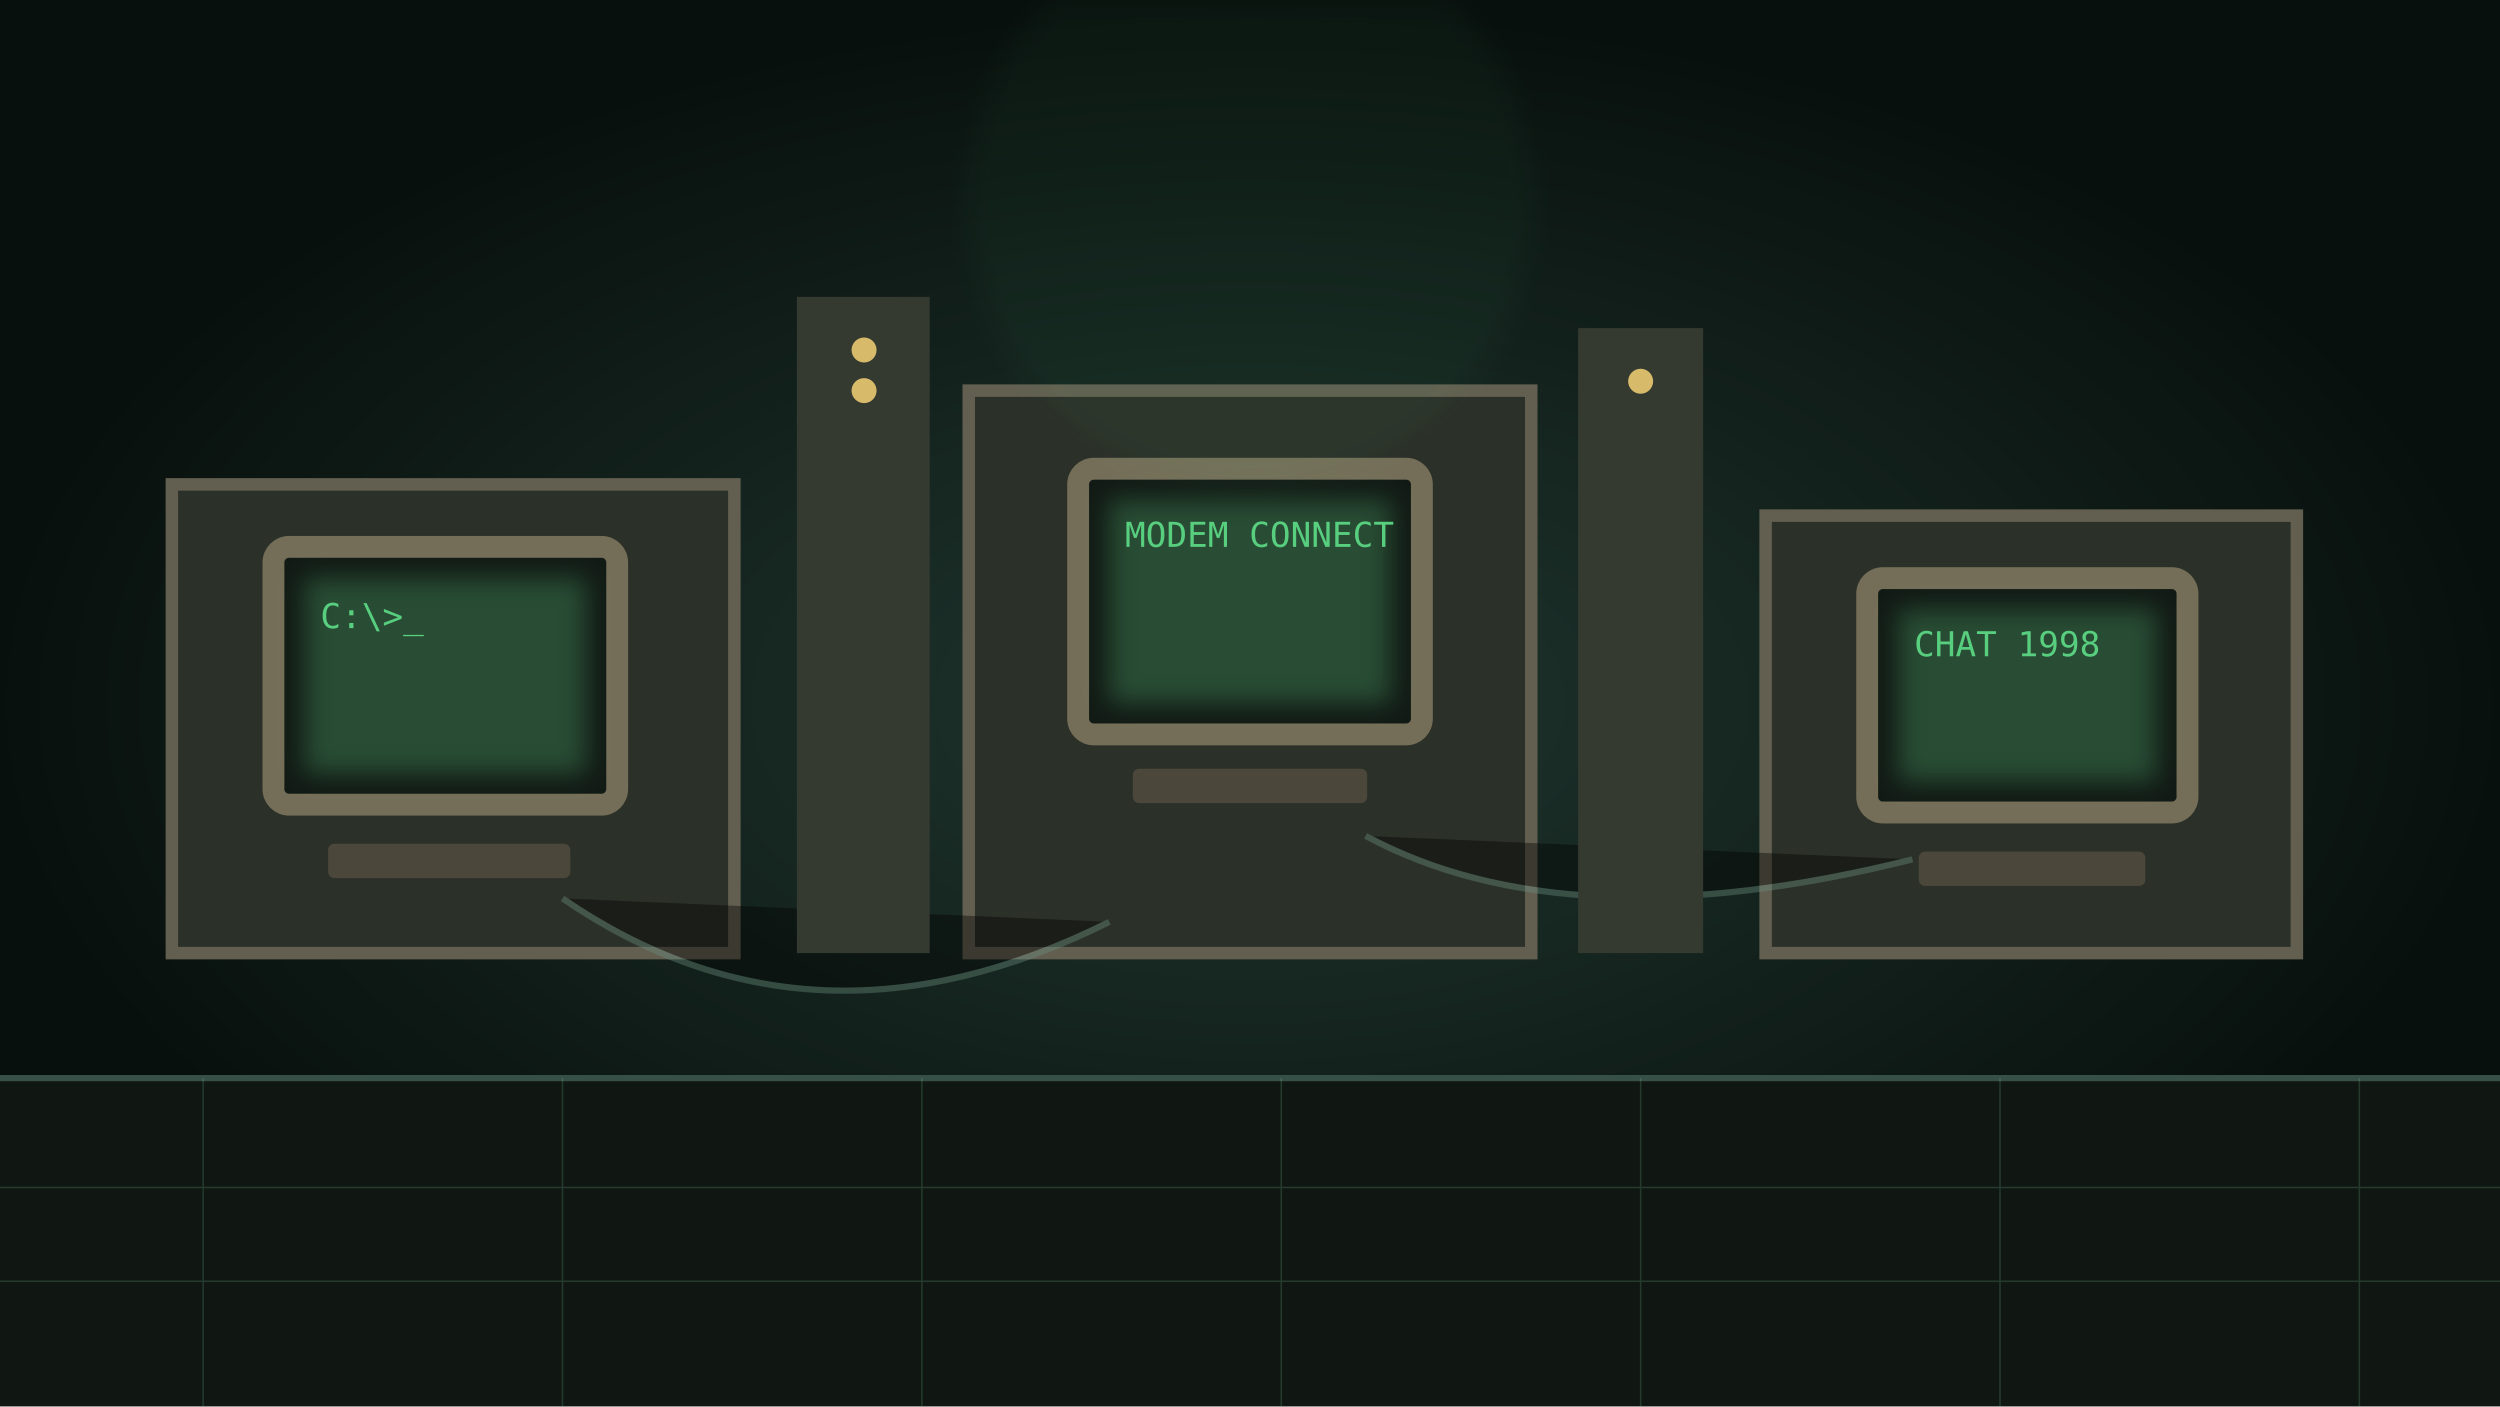
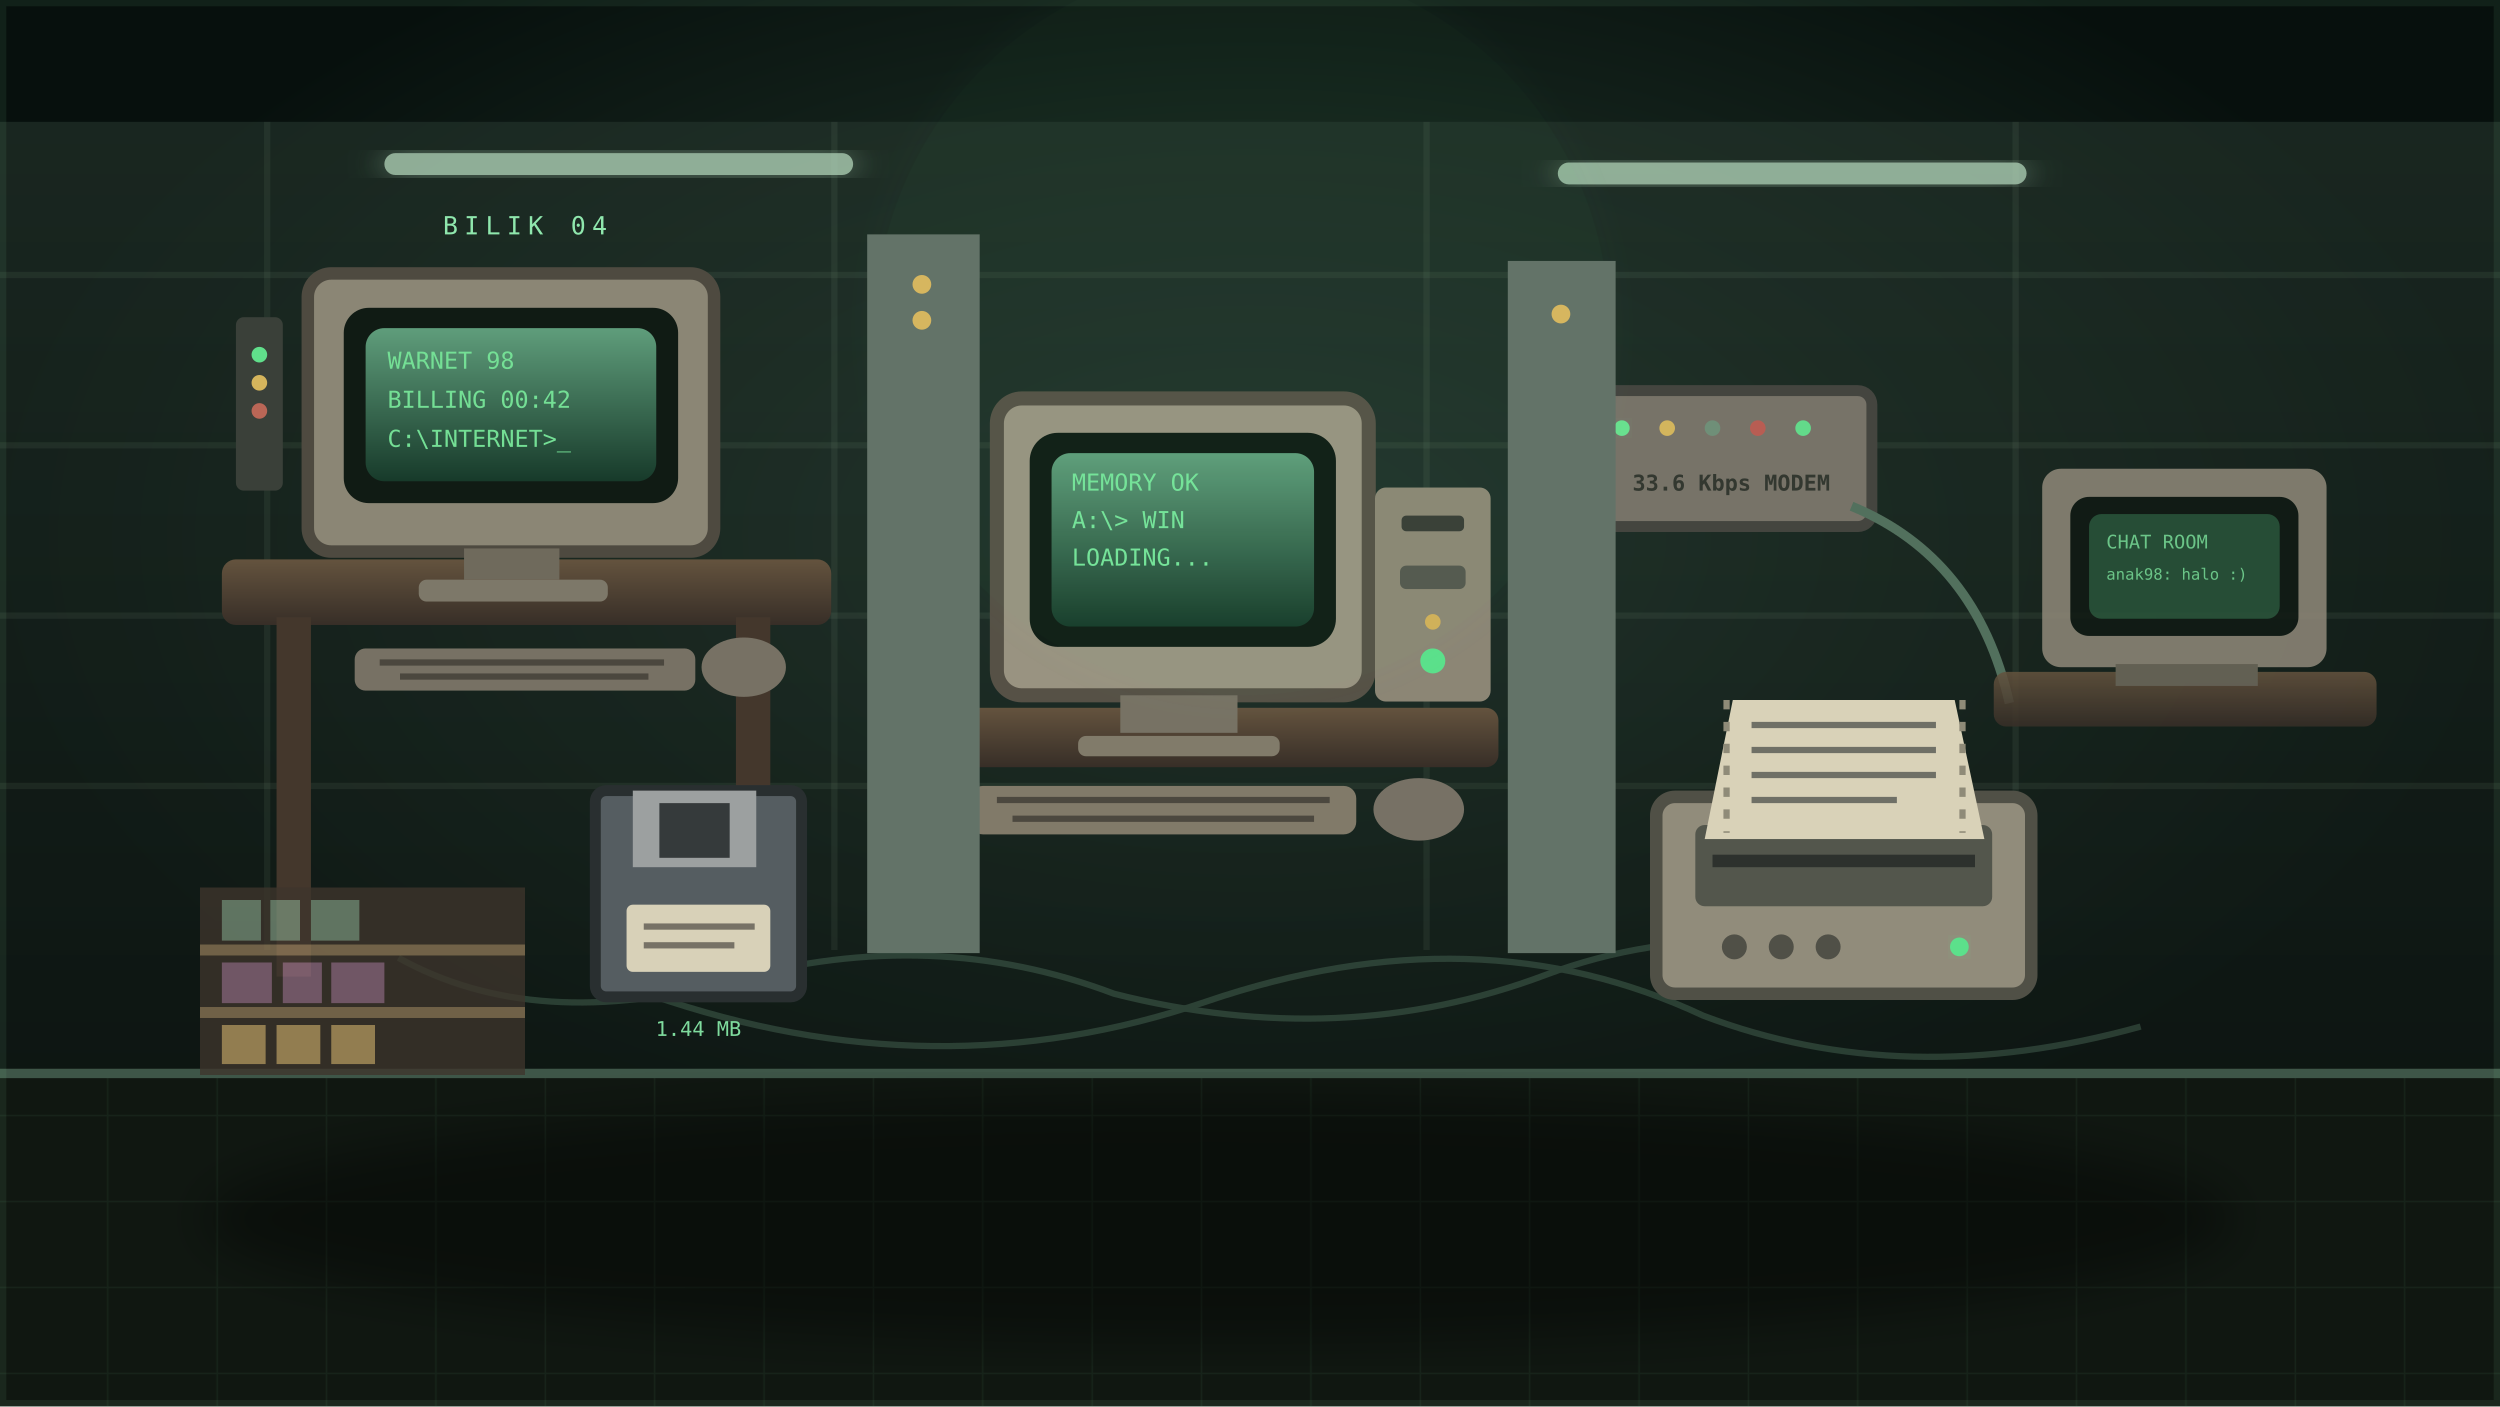
<svg xmlns="http://www.w3.org/2000/svg" viewBox="0 0 1600 900">
  <defs>
-     <radialGradient id="bg">
-       <stop stop-color="#20362f" />
-       <stop offset="1" stop-color="#08100d" />
+     <radialGradient id="bg" cx="50%" cy="38%">
+       <stop stop-color="#29433a" />
+       <stop offset=".5" stop-color="#17271f" />
+       <stop offset="1" stop-color="#07100d" />
    </radialGradient>
+     <linearGradient id="wall" x1="0" y1="0" x2="0" y2="1">
+       <stop stop-color="#25362d" />
+       <stop offset="1" stop-color="#111a16" />
+     </linearGradient>
+     <linearGradient id="desk" x1="0" y1="0" x2="0" y2="1">
+       <stop stop-color="#64533e" />
+       <stop offset="1" stop-color="#372e27" />
+     </linearGradient>
+     <linearGradient id="crt" x1="0" y1="0" x2="0" y2="1">
+       <stop stop-color="#5f9d7b" />
+       <stop offset="1" stop-color="#173a2a" />
+     </linearGradient>
    <filter id="glow">
-       <feGaussianBlur stdDeviation="8" />
+       <feGaussianBlur stdDeviation="11" result="b" />
+       <feMerge>
+         <feMergeNode in="b" />
+         <feMergeNode in="SourceGraphic" />
+       </feMerge>
    </filter>
+     <filter id="shadow">
+       <feGaussianBlur stdDeviation="15" />
+     </filter>
+     <pattern id="grid" width="70" height="55" patternUnits="userSpaceOnUse">
+       <path d="M0 54h70M69 0v55" stroke="#77c99a" stroke-opacity=".07" />
+     </pattern>
  </defs>
  <rect width="1600" height="900" fill="url(#bg)" />
-   <rect y="690" width="1600" height="210" fill="#101611" />
-   <g fill="#2b3028" stroke="#625f50" stroke-width="8">
-     <rect x="110" y="310" width="360" height="300" />
-     <rect x="620" y="250" width="360" height="360" />
-     <rect x="1130" y="330" width="340" height="280" />
+   <rect y="78" width="1600" height="610" fill="url(#wall)" opacity=".6" />
+   <rect y="688" width="1600" height="212" fill="#101711" />
+   <rect y="688" width="1600" height="212" fill="url(#grid)" />
+   <path d="M0 687h1600" stroke="#3e5648" stroke-width="6" />
+   <ellipse cx="780" cy="780" rx="650" ry="78" fill="#000" opacity=".35" filter="url(#shadow)" />
+   <g stroke="#79917c" stroke-opacity=".12" stroke-width="4">
+     <path d="M0 176h1600M0 285h1600M0 394h1600M0 503h1600" />
+     <path d="M171 78v530M534 78v530M913 78v530M1290 78v530" />
  </g>
-   <g fill="#111a14" stroke="#746e58" stroke-width="14">
-     <rect x="175" y="350" width="220" height="165" rx="10" />
-     <rect x="690" y="300" width="220" height="170" rx="10" />
-     <rect x="1195" y="370" width="205" height="150" rx="10" />
+   <g stroke="#4b6b58" stroke-width="4" fill="none" opacity=".46">
+     <path d="M255 613q88 49 215 14t243 9q146 37 276-12t295 10" />
+     <path d="M417 637q182 63 355 4t318 9q129 49 280 7" />
  </g>
-   <g fill="#6ce292" opacity=".25" filter="url(#glow)">
-     <rect x="195" y="370" width="180" height="125" />
-     <rect x="710" y="320" width="180" height="130" />
-     <rect x="1215" y="390" width="165" height="110" />
+   <g transform="translate(142 175)">
+     <rect x="0" y="183" width="390" height="42" rx="9" fill="url(#desk)" />
+     <rect x="35" y="220" width="22" height="230" fill="#44372c" />
+     <rect x="329" y="220" width="22" height="230" fill="#44372c" />
+     <rect x="55" y="0" width="260" height="178" rx="15" fill="#8b8675" stroke="#4e4a40" stroke-width="8" />
+     <rect x="78" y="22" width="214" height="125" rx="16" fill="#101b14" />
+     <rect x="92" y="35" width="186" height="98" rx="12" fill="url(#crt)" />
+     <g fill="#74df95" font-family="monospace" font-size="15">
+       <text x="106" y="61">WARNET 98</text>
+       <text x="106" y="86">BILLING 00:42</text>
+       <text x="106" y="111">C:\INTERNET&gt;_</text>
+     </g>
+     <rect x="155" y="176" width="61" height="20" fill="#6f6a5c" />
+     <rect x="126" y="196" width="121" height="14" rx="5" fill="#7d7869" />
+     <rect x="85" y="240" width="218" height="27" rx="7" fill="#777164" />
+     <g stroke="#4b473e" stroke-width="4">
+       <path d="M101 249h182M114 258h159" />
+     </g>
+     <ellipse cx="334" cy="252" rx="27" ry="19" fill="#777164" />
+     <rect x="9" y="28" width="30" height="111" rx="5" fill="#3a4039" />
+     <circle cx="24" cy="52" r="5" fill="#60df8b" />
+     <circle cx="24" cy="70" r="5" fill="#d5b55c" />
+     <circle cx="24" cy="88" r="5" fill="#ba6656" />
+     <text x="194" y="-25" text-anchor="middle" fill="#8fe7ad" font-size="16" font-family="monospace" letter-spacing="4">BILIK 04</text>
  </g>
-   <g fill="#58ce7f" font-family="monospace" font-size="22">
-     <text x="205" y="402">C:\&gt;_</text>
-     <text x="720" y="350">MODEM CONNECT</text>
-     <text x="1225" y="420">CHAT 1998</text>
+   <g transform="translate(604 255)">
+     <rect x="0" y="198" width="355" height="38" rx="8" fill="url(#desk)" />
+     <rect x="34" y="0" width="238" height="190" rx="16" fill="#999381" stroke="#565146" stroke-width="9" />
+     <rect x="55" y="22" width="196" height="137" rx="18" fill="#101c15" />
+     <rect x="69" y="35" width="168" height="111" rx="12" fill="url(#crt)" />
+     <g fill="#76e39a" font-family="monospace" font-size="15">
+       <text x="82" y="59">MEMORY OK</text>
+       <text x="82" y="83">A:\&gt; WIN</text>
+       <text x="82" y="107">LOADING...</text>
+     </g>
+     <rect x="113" y="190" width="75" height="24" fill="#777264" />
+     <rect x="86" y="216" width="129" height="13" rx="5" fill="#817b6a" />
+     <rect x="17" y="248" width="247" height="31" rx="8" fill="#817a69" />
+     <g stroke="#4c483f" stroke-width="4">
+       <path d="M34 257h213M44 269h193" />
+     </g>
+     <ellipse cx="304" cy="263" rx="29" ry="20" fill="#777165" />
+     <g transform="translate(276 57)">
+       <rect width="74" height="137" rx="7" fill="#8c8675" />
+       <rect x="17" y="18" width="40" height="10" rx="3" fill="#393c36" />
+       <rect x="16" y="50" width="42" height="15" rx="4" fill="#55574e" />
+       <circle cx="37" cy="111" r="8" fill="#5be08b" />
+       <circle cx="37" cy="86" r="5" fill="#d4af59" />
+     </g>
  </g>
-   <g fill="#4b473b">
-     <rect x="210" y="540" width="155" height="22" rx="4" />
-     <rect x="725" y="492" width="150" height="22" rx="4" />
-     <rect x="1228" y="545" width="145" height="22" rx="4" />
+   <g transform="translate(381 506)">
+     <rect width="132" height="132" rx="7" fill="#555d61" stroke="#292f30" stroke-width="7" />
+     <rect x="24" y="0" width="79" height="49" fill="#9ca0a0" />
+     <rect x="41" y="8" width="45" height="35" fill="#353a3b" />
+     <rect x="20" y="73" width="92" height="43" rx="4" fill="#d8d1b8" />
+     <path d="M31 87h71M31 99h58" stroke="#777266" stroke-width="4" />
+     <text x="66" y="157" text-anchor="middle" fill="#7fdc9e" font-size="13" font-family="monospace">1.44 MB</text>
  </g>
-   <g stroke="#688b7c" stroke-width="4" opacity=".4">
-     <path d="M360 575q160 110 350 15" />
-     <path d="M874 535q130 70 350 15" />
+   <g transform="translate(1018 250)">
+     <rect width="180" height="87" rx="9" fill="#777368" stroke="#44453f" stroke-width="7" />
+     <g transform="translate(20 24)">
+       <circle cx="0" cy="0" r="5" fill="#69e08f" filter="url(#glow)" />
+       <circle cx="29" cy="0" r="5" fill="#d3b55d" />
+       <circle cx="58" cy="0" r="5" fill="#6f8f78" />
+       <circle cx="87" cy="0" r="5" fill="#b85d53" />
+       <circle cx="116" cy="0" r="5" fill="#63da8a" />
+     </g>
+     <text x="90" y="64" text-anchor="middle" fill="#333830" font-size="14" font-family="monospace" font-weight="700">33.6 Kbps MODEM</text>
+     <path d="M167 74q80 33 101 126" fill="none" stroke="#52705d" stroke-width="6" />
  </g>
-   <g fill="#353a31">
-     <rect x="510" y="190" width="85" height="420" />
-     <rect x="1010" y="210" width="80" height="400" />
+   <g transform="translate(1060 448)">
+     <rect x="0" y="62" width="240" height="126" rx="12" fill="#918c7b" stroke="#505046" stroke-width="8" />
+     <rect x="25" y="80" width="190" height="52" rx="6" fill="#53564c" />
+     <path d="M36 103h168" stroke="#2d312d" stroke-width="8" />
+     <path d="M49 0h142l19 89H31Z" fill="#d9d2b8" />
+     <path d="M61 16h118M61 32h118M61 48h118M61 64h93" stroke="#6f7066" stroke-width="4" />
+     <path d="M45 0v85M196 0v85" stroke="#8f8b78" stroke-width="4" stroke-dasharray="6 8" />
+     <g fill="#505047">
+       <circle cx="50" cy="158" r="8" />
+       <circle cx="80" cy="158" r="8" />
+       <circle cx="110" cy="158" r="8" />
+     </g>
+     <circle cx="194" cy="158" r="6" fill="#5be08b" filter="url(#glow)" />
  </g>
-   <g fill="#d7bb6a">
-     <circle cx="553" cy="224" r="8" />
-     <circle cx="553" cy="250" r="8" />
-     <circle cx="1050" cy="244" r="8" />
+   <g transform="translate(1276 300)" opacity=".86">
+     <rect x="0" y="130" width="245" height="35" rx="8" fill="url(#desk)" />
+     <rect x="31" y="0" width="182" height="127" rx="12" fill="#8e8878" />
+     <rect x="49" y="18" width="146" height="89" rx="12" fill="#101a14" />
+     <rect x="61" y="29" width="122" height="67" rx="8" fill="#28543a" />
+     <text x="72" y="51" fill="#79df99" font-size="12" font-family="monospace">CHAT ROOM</text>
+     <text x="72" y="71" fill="#79df99" font-size="10" font-family="monospace">anak98: halo :)</text>
+     <rect x="78" y="125" width="91" height="14" fill="#6e695b" />
  </g>
-   <path d="M0 690h1600" stroke="#375047" stroke-width="4" />
-   <g opacity=".18" stroke="#78dca4" stroke-width="1">
-     <path d="M0 760h1600M0 820h1600" />
-     <path d="M130 690v210M360 690v210M590 690v210M820 690v210M1050 690v210M1280 690v210M1510 690v210" />
+   <g transform="translate(128 568)" opacity=".78">
+     <rect width="208" height="120" fill="#3e342c" />
+     <path d="M0 40h208M0 80h208" stroke="#8c7656" stroke-width="7" />
+     <g fill="#768d76">
+       <rect x="14" y="8" width="25" height="26" />
+       <rect x="45" y="8" width="19" height="26" />
+       <rect x="71" y="8" width="31" height="26" />
+     </g>
+     <g fill="#8c687c">
+       <rect x="14" y="48" width="32" height="26" />
+       <rect x="53" y="48" width="25" height="26" />
+       <rect x="84" y="48" width="34" height="26" />
+     </g>
+     <g fill="#b79a61">
+       <rect x="14" y="88" width="28" height="25" />
+       <rect x="49" y="88" width="28" height="25" />
+       <rect x="84" y="88" width="28" height="25" />
+     </g>
  </g>
-   <circle cx="800" cy="130" r="180" fill="#4fcf88" opacity=".04" filter="url(#glow)" />
+   <g opacity=".75">
+     <rect x="246" y="98" width="300" height="14" rx="7" fill="#b6d9bd" filter="url(#glow)" />
+     <rect x="997" y="104" width="300" height="14" rx="7" fill="#b6d9bd" filter="url(#glow)" />
+   </g>
+   <circle cx="795" cy="210" r="235" fill="#51d48b" opacity=".035" filter="url(#glow)" />
+   <g fill="#637368">
+     <rect x="555" y="150" width="72" height="460" />
+     <rect x="965" y="167" width="69" height="443" />
+   </g>
+   <g fill="#d6b65f">
+     <circle cx="590" cy="182" r="6" />
+     <circle cx="590" cy="205" r="6" />
+     <circle cx="999" cy="201" r="6" />
+   </g>
+   <rect width="1600" height="900" fill="none" stroke="#8ae5a9" stroke-opacity=".08" stroke-width="8" />
</svg>
